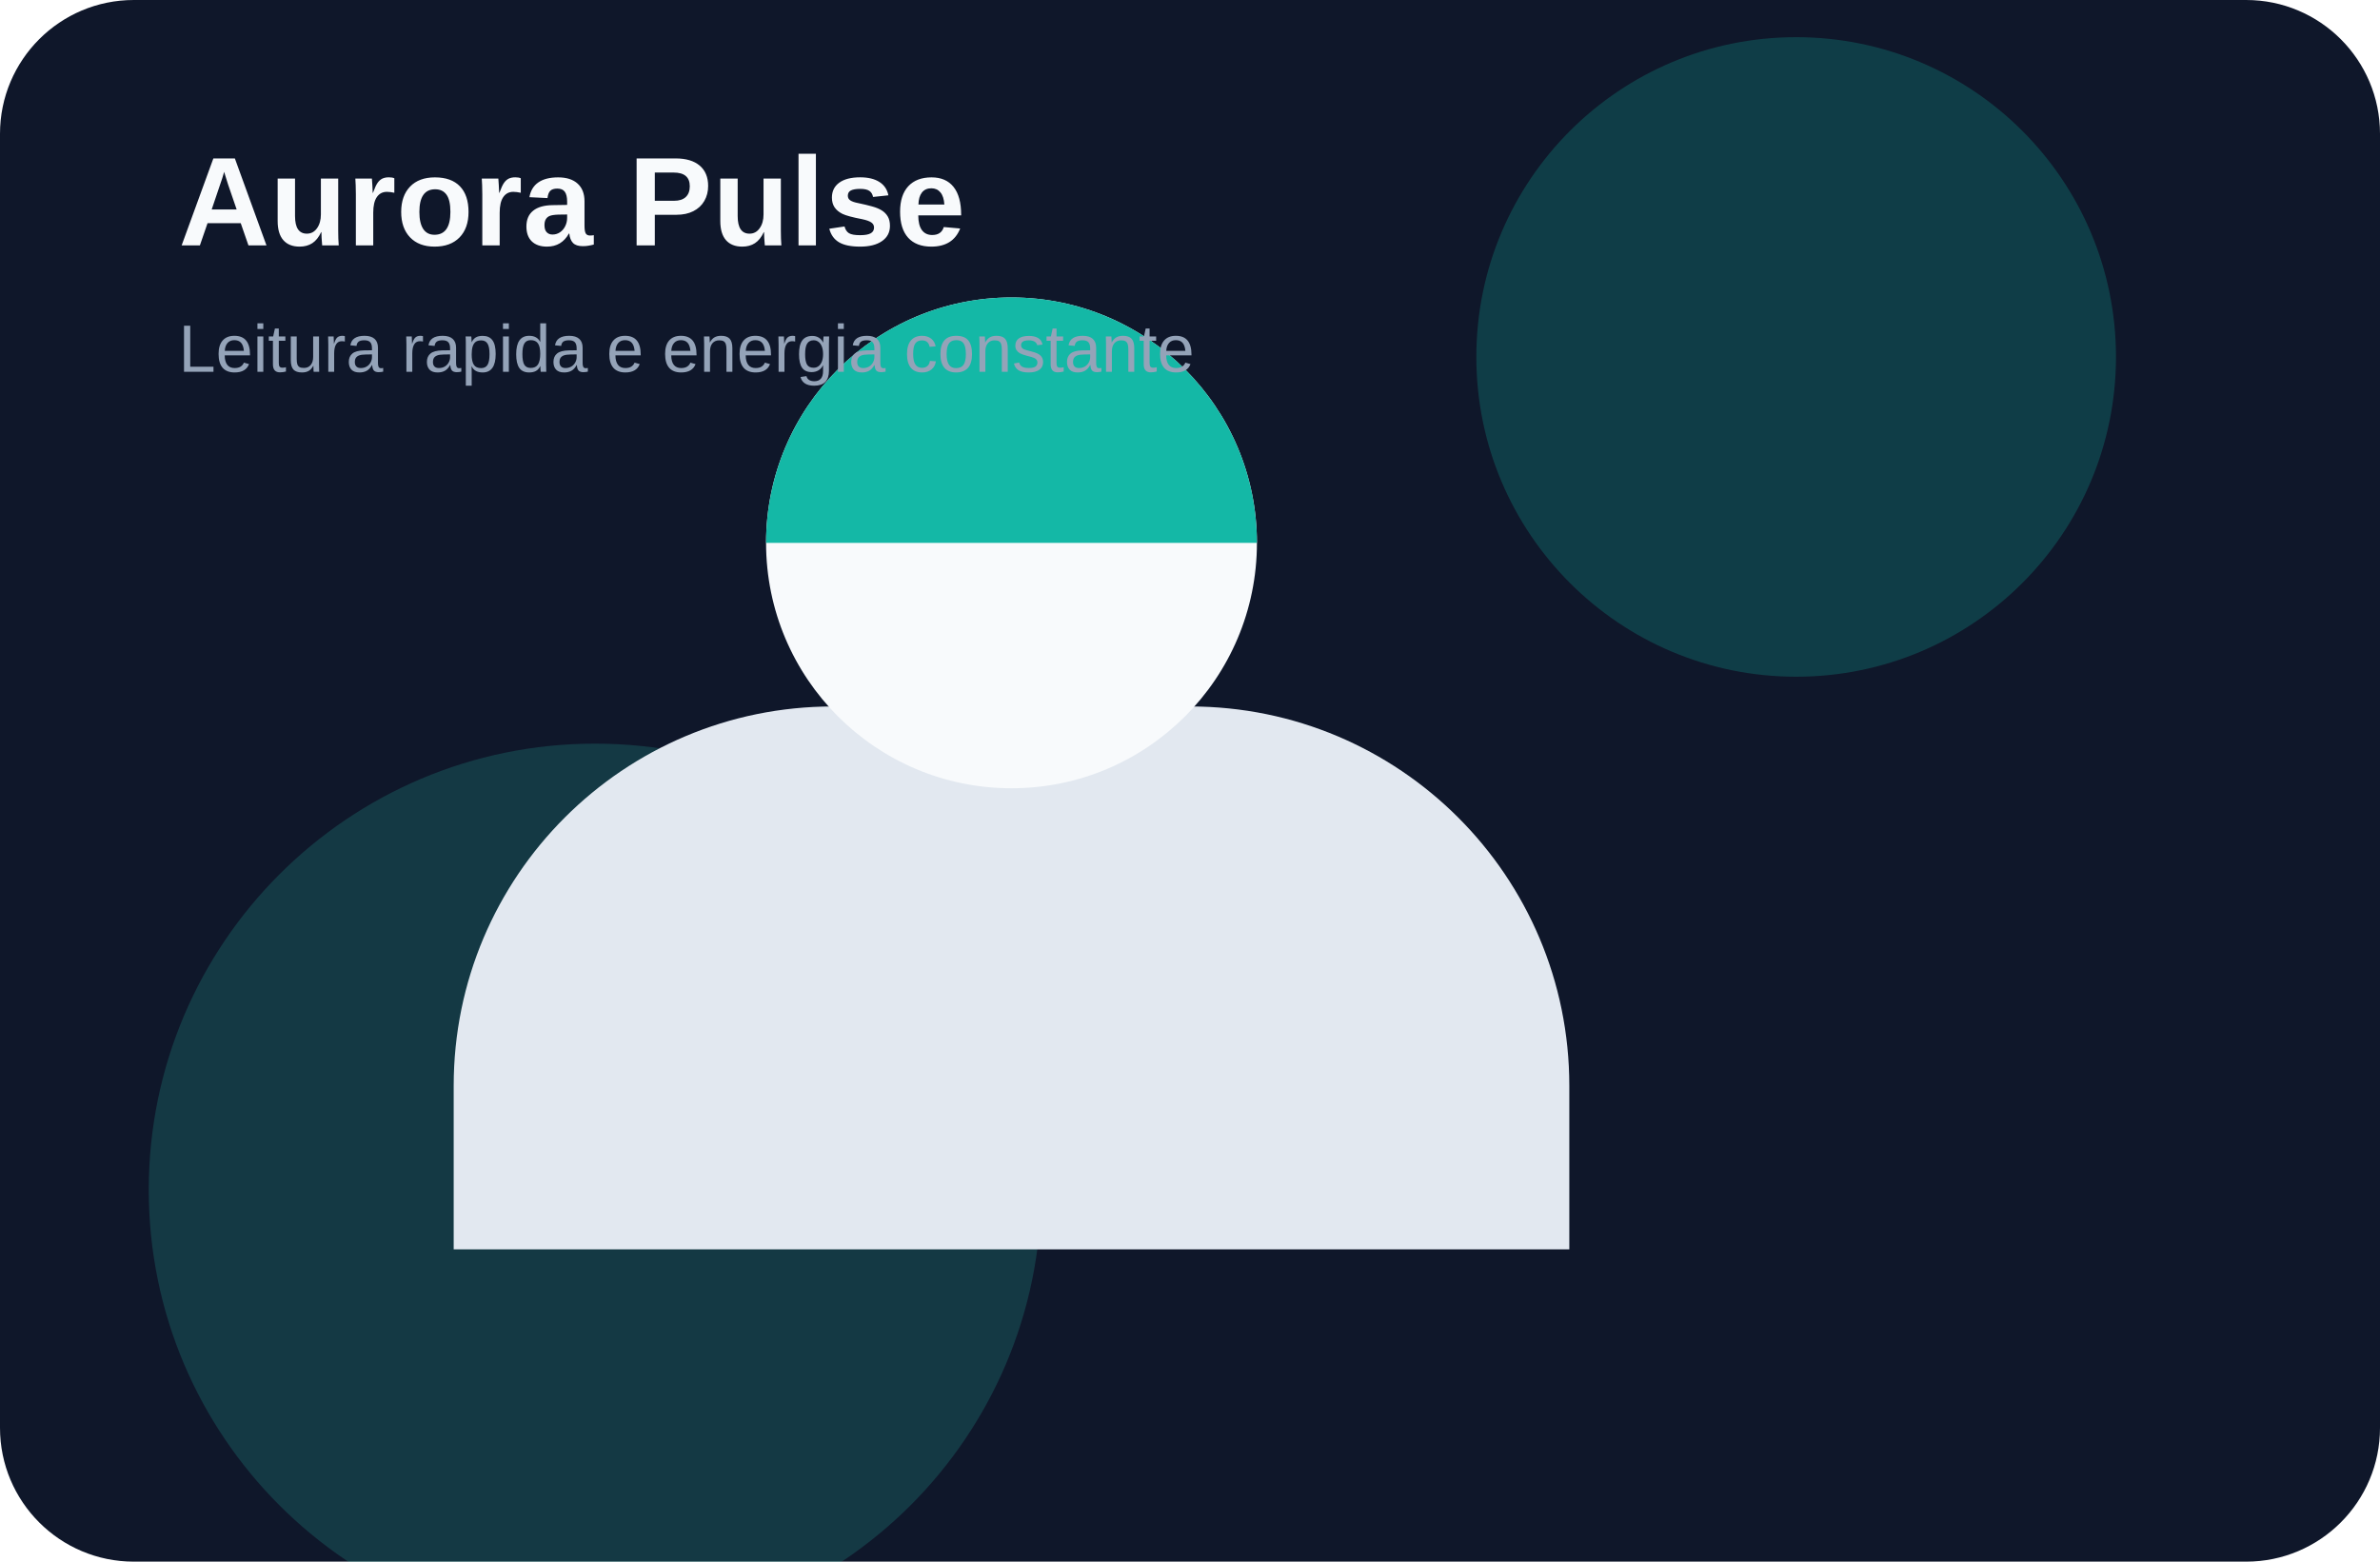
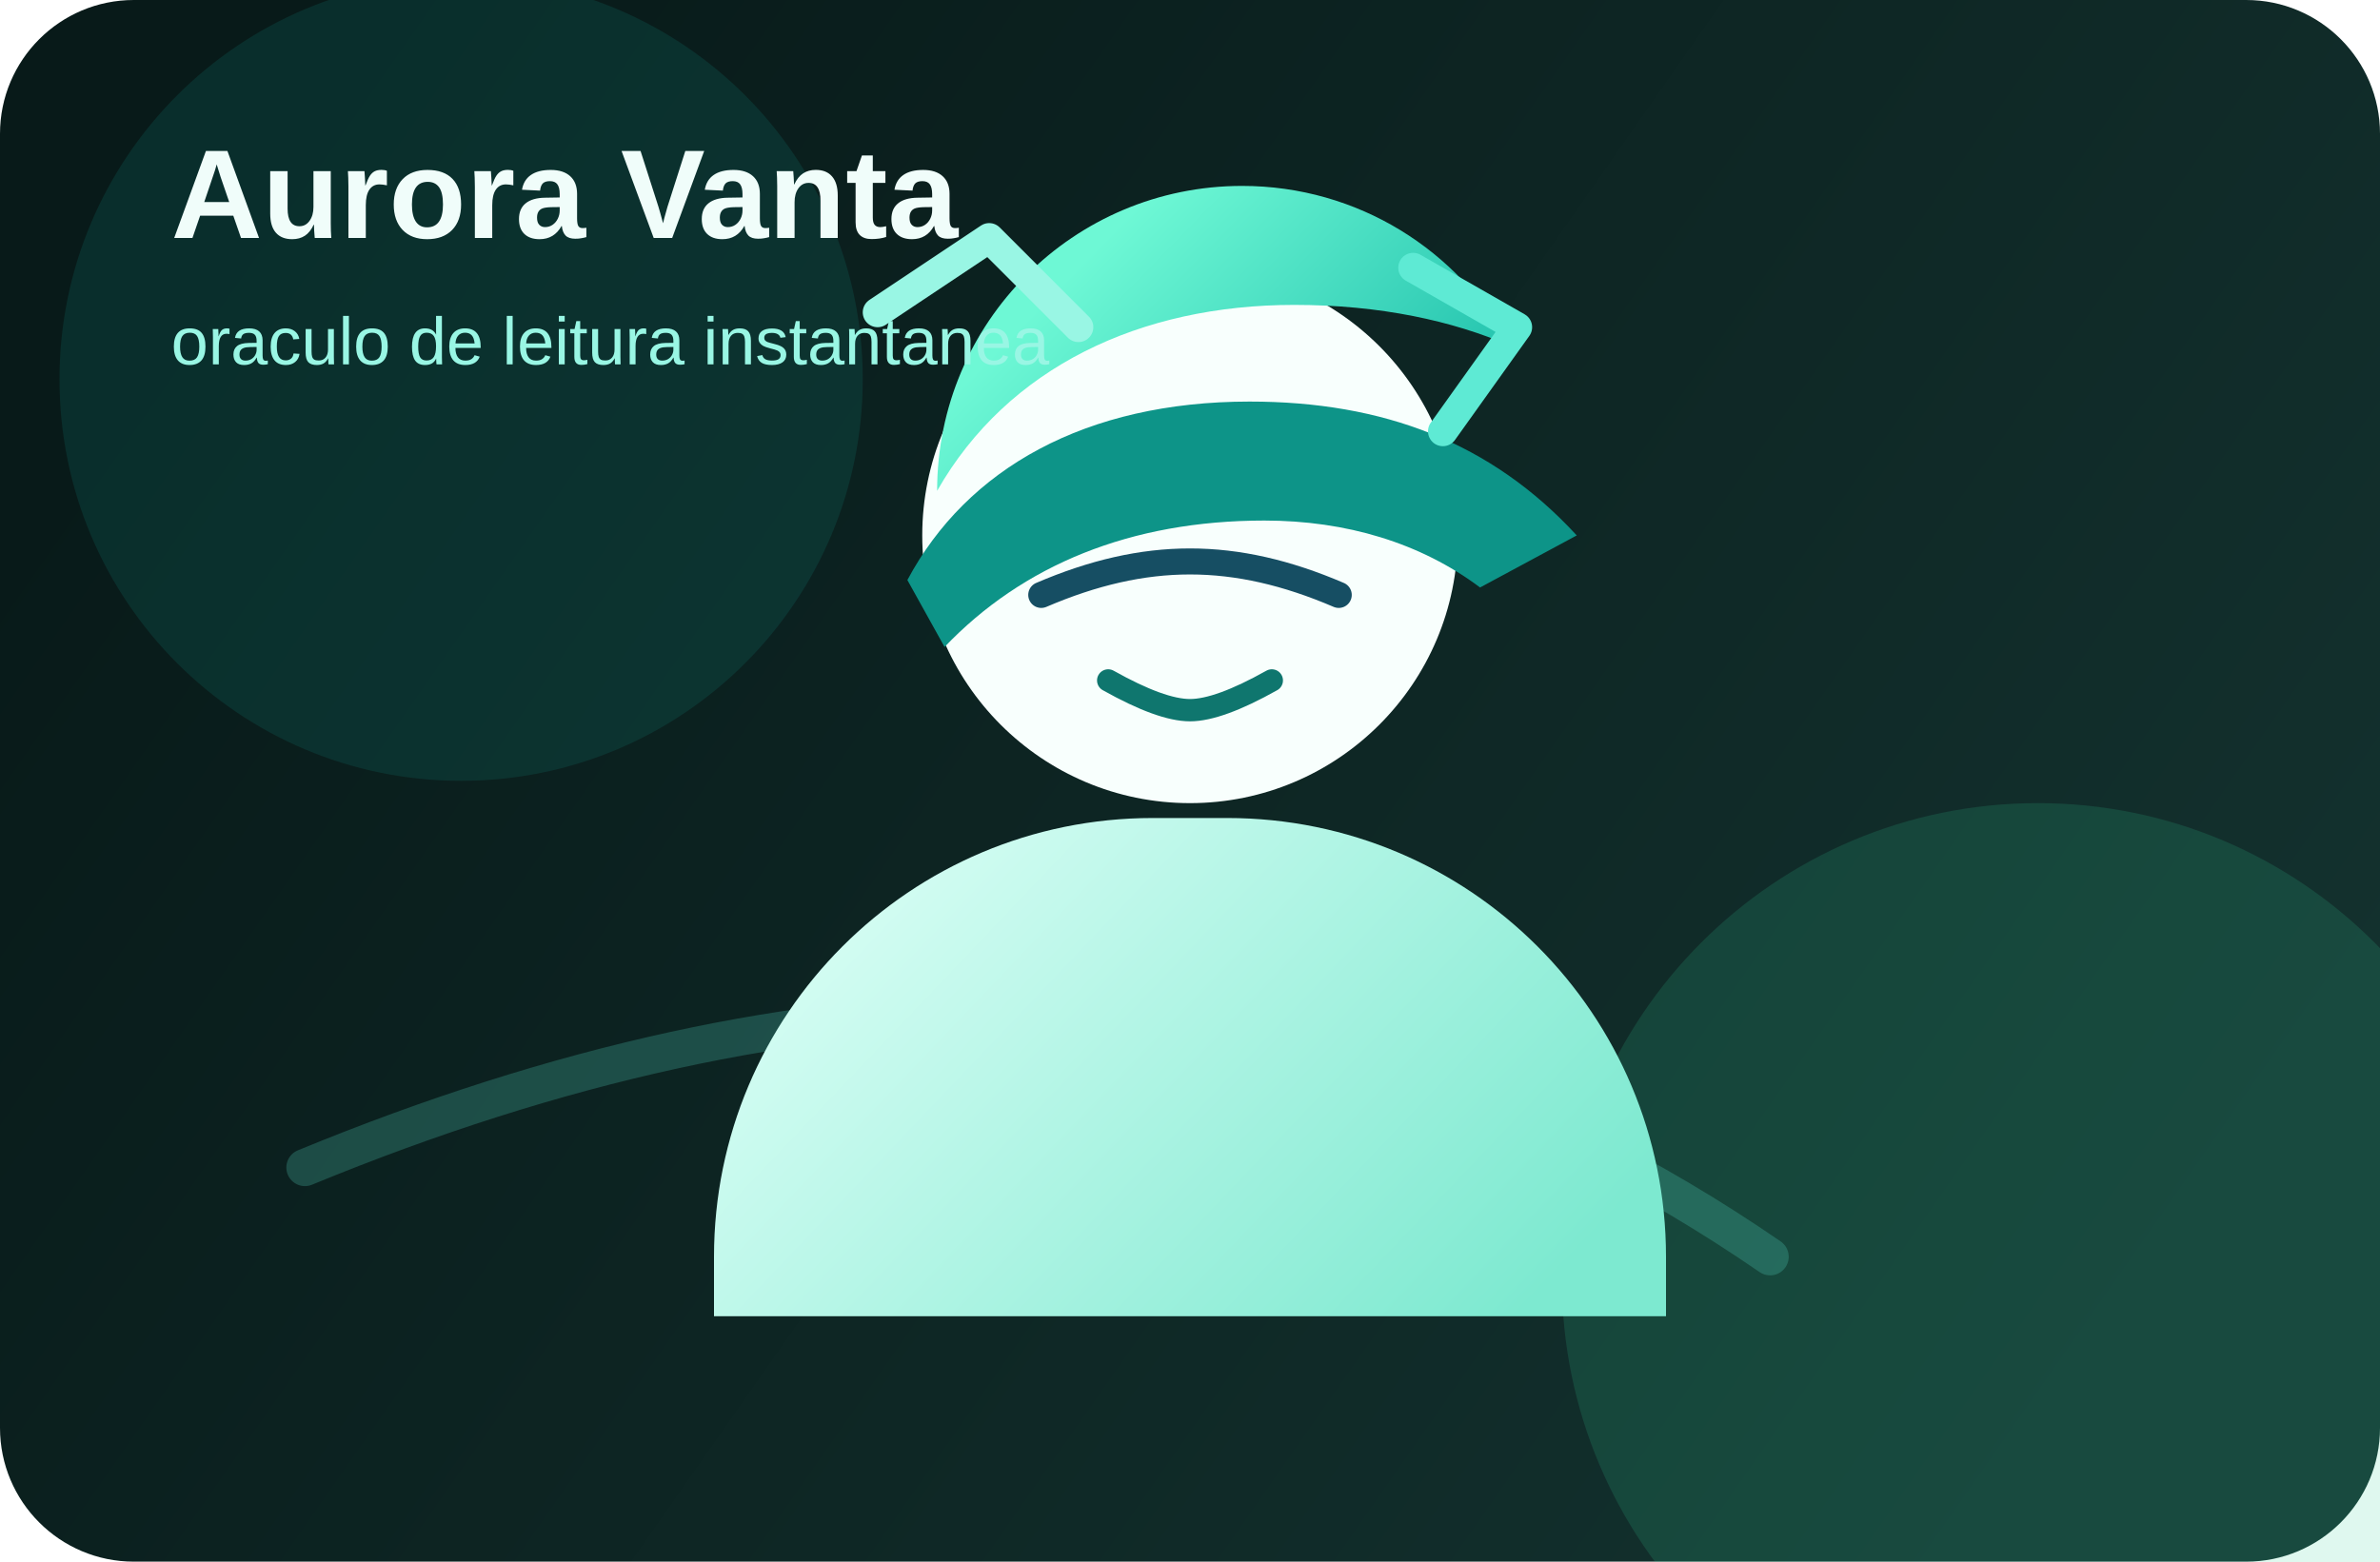
<svg xmlns="http://www.w3.org/2000/svg" width="640" height="420" viewBox="0 0 640 420" fill="none">
-   <rect width="640" height="420" rx="36" fill="#0F172A" />
-   <circle cx="483" cy="96" r="86" fill="#14B8A6" fill-opacity="0.24" />
-   <circle cx="160" cy="320" r="120" fill="#2DD4BF" fill-opacity="0.18" />
-   <path d="M122 292C122 235.667 167.667 190 224 190H320C376.333 190 422 235.667 422 292V336H122V292Z" fill="#E2E8F0" />
-   <circle cx="272" cy="146" r="66" fill="#F8FAFC" />
-   <path d="M206 146C206 109.549 235.549 80 272 80V80C308.451 80 338 109.549 338 146V146H206V146Z" fill="#14B8A6" />
-   <text x="48" y="66" fill="#F8FAFC" font-family="Arial, sans-serif" font-size="34" font-weight="700">Aurora Pulse</text>
-   <text x="48" y="100" fill="#94A3B8" font-family="Arial, sans-serif" font-size="18">Leitura rapida e energia constante</text>
+   <defs>
+     <linearGradient id="aurora-bg" x1="68" y1="48" x2="554" y2="388" gradientUnits="userSpaceOnUse">
+       <stop stop-color="#081A19" />
+       <stop offset="1" stop-color="#13312E" />
+     </linearGradient>
+     <linearGradient id="aurora-robe" x1="236" y1="198" x2="404" y2="358" gradientUnits="userSpaceOnUse">
+       <stop stop-color="#DFFFF7" />
+       <stop offset="1" stop-color="#7DE9D0" />
+     </linearGradient>
+     <linearGradient id="aurora-hair" x1="270" y1="92" x2="356" y2="176" gradientUnits="userSpaceOnUse">
+       <stop stop-color="#6EF8D5" />
+       <stop offset="1" stop-color="#14B8A6" />
+     </linearGradient>
+   </defs>
+   <rect width="640" height="420" rx="36" fill="url(#aurora-bg)" />
+   <circle cx="124" cy="102" r="108" fill="#0F766E" fill-opacity="0.22" />
+   <circle cx="548" cy="344" r="128" fill="#34D399" fill-opacity="0.16" />
+   <path d="M82 314C150 286 214 272 274 272C344 272 412 294 476 338" stroke="#5EEAD4" stroke-opacity="0.22" stroke-width="10" stroke-linecap="round" />
+   <path d="M192 338C192 272.771 244.771 220 310 220H330C395.229 220 448 272.771 448 338V354H192V338Z" fill="url(#aurora-robe)" />
+   <circle cx="320" cy="144" r="72" fill="#F8FFFD" />
+   <path d="M252 132C252 86.713 288.713 50 334 50C365.168 50 392.271 67.374 406 92.95C390.649 86.317 371.237 82 348 82C306.792 82 270.997 98.684 252 132Z" fill="url(#aurora-hair)" />
+   <path d="M244 156C260 126 292 108 336 108C372 108 401 119 424 144L398 158C382 146 362 140 340 140C304 140 275 152 254 174L244 156Z" fill="#0D9488" />
+   <path d="M280 160C294 154 307 151 320 151C333 151 346 154 360 160" stroke="#164E63" stroke-width="7" stroke-linecap="round" />
+   <path d="M298 183C307.5 188.333 314.833 191 320 191C325.167 191 332.5 188.333 342 183" stroke="#0F766E" stroke-width="6" stroke-linecap="round" />
+   <path d="M236 84L266 64L290 88" stroke="#99F6E4" stroke-width="8" stroke-linecap="round" stroke-linejoin="round" />
+   <path d="M380 72L408 88L388 116" stroke="#5EEAD4" stroke-width="8" stroke-linecap="round" stroke-linejoin="round" />
+   <text x="46" y="64" fill="#F0FDFA" font-family="Bahnschrift, Arial, sans-serif" font-size="34" font-weight="700">Aurora Vanta</text>
+   <text x="46" y="98" fill="#99F6E4" font-family="Arial, sans-serif" font-size="18">oraculo de leitura instantanea</text>
</svg>
